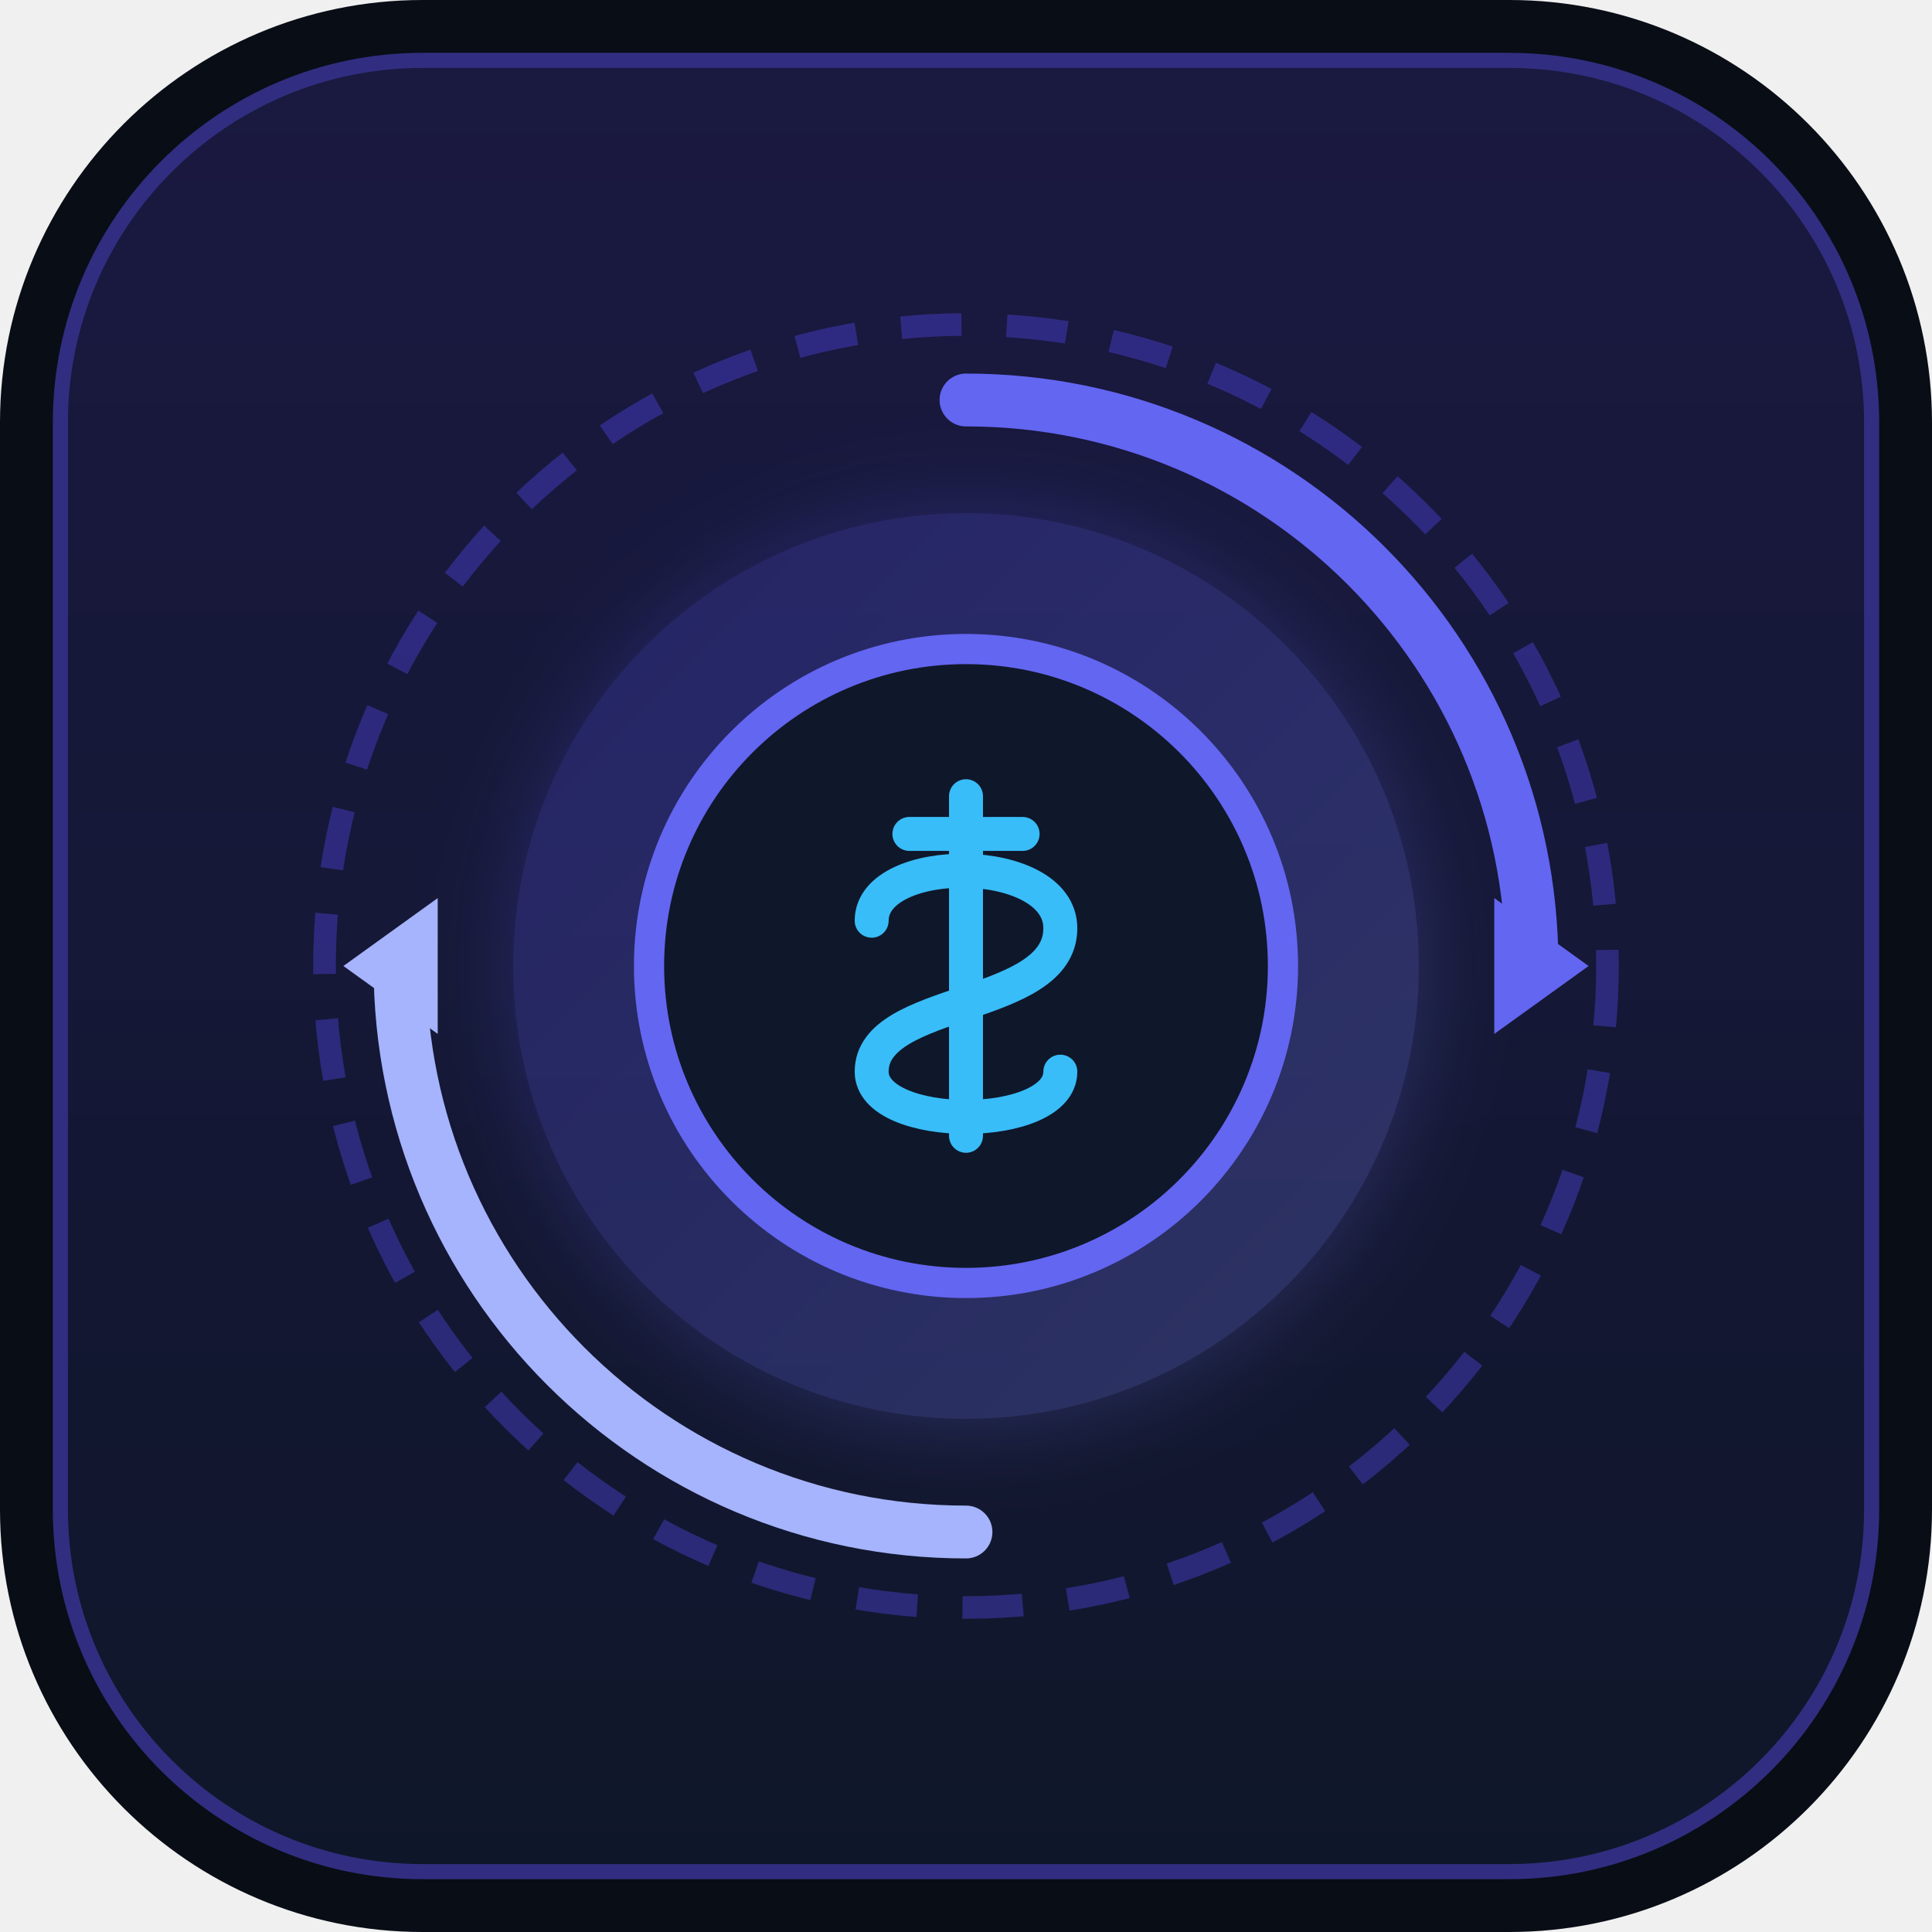
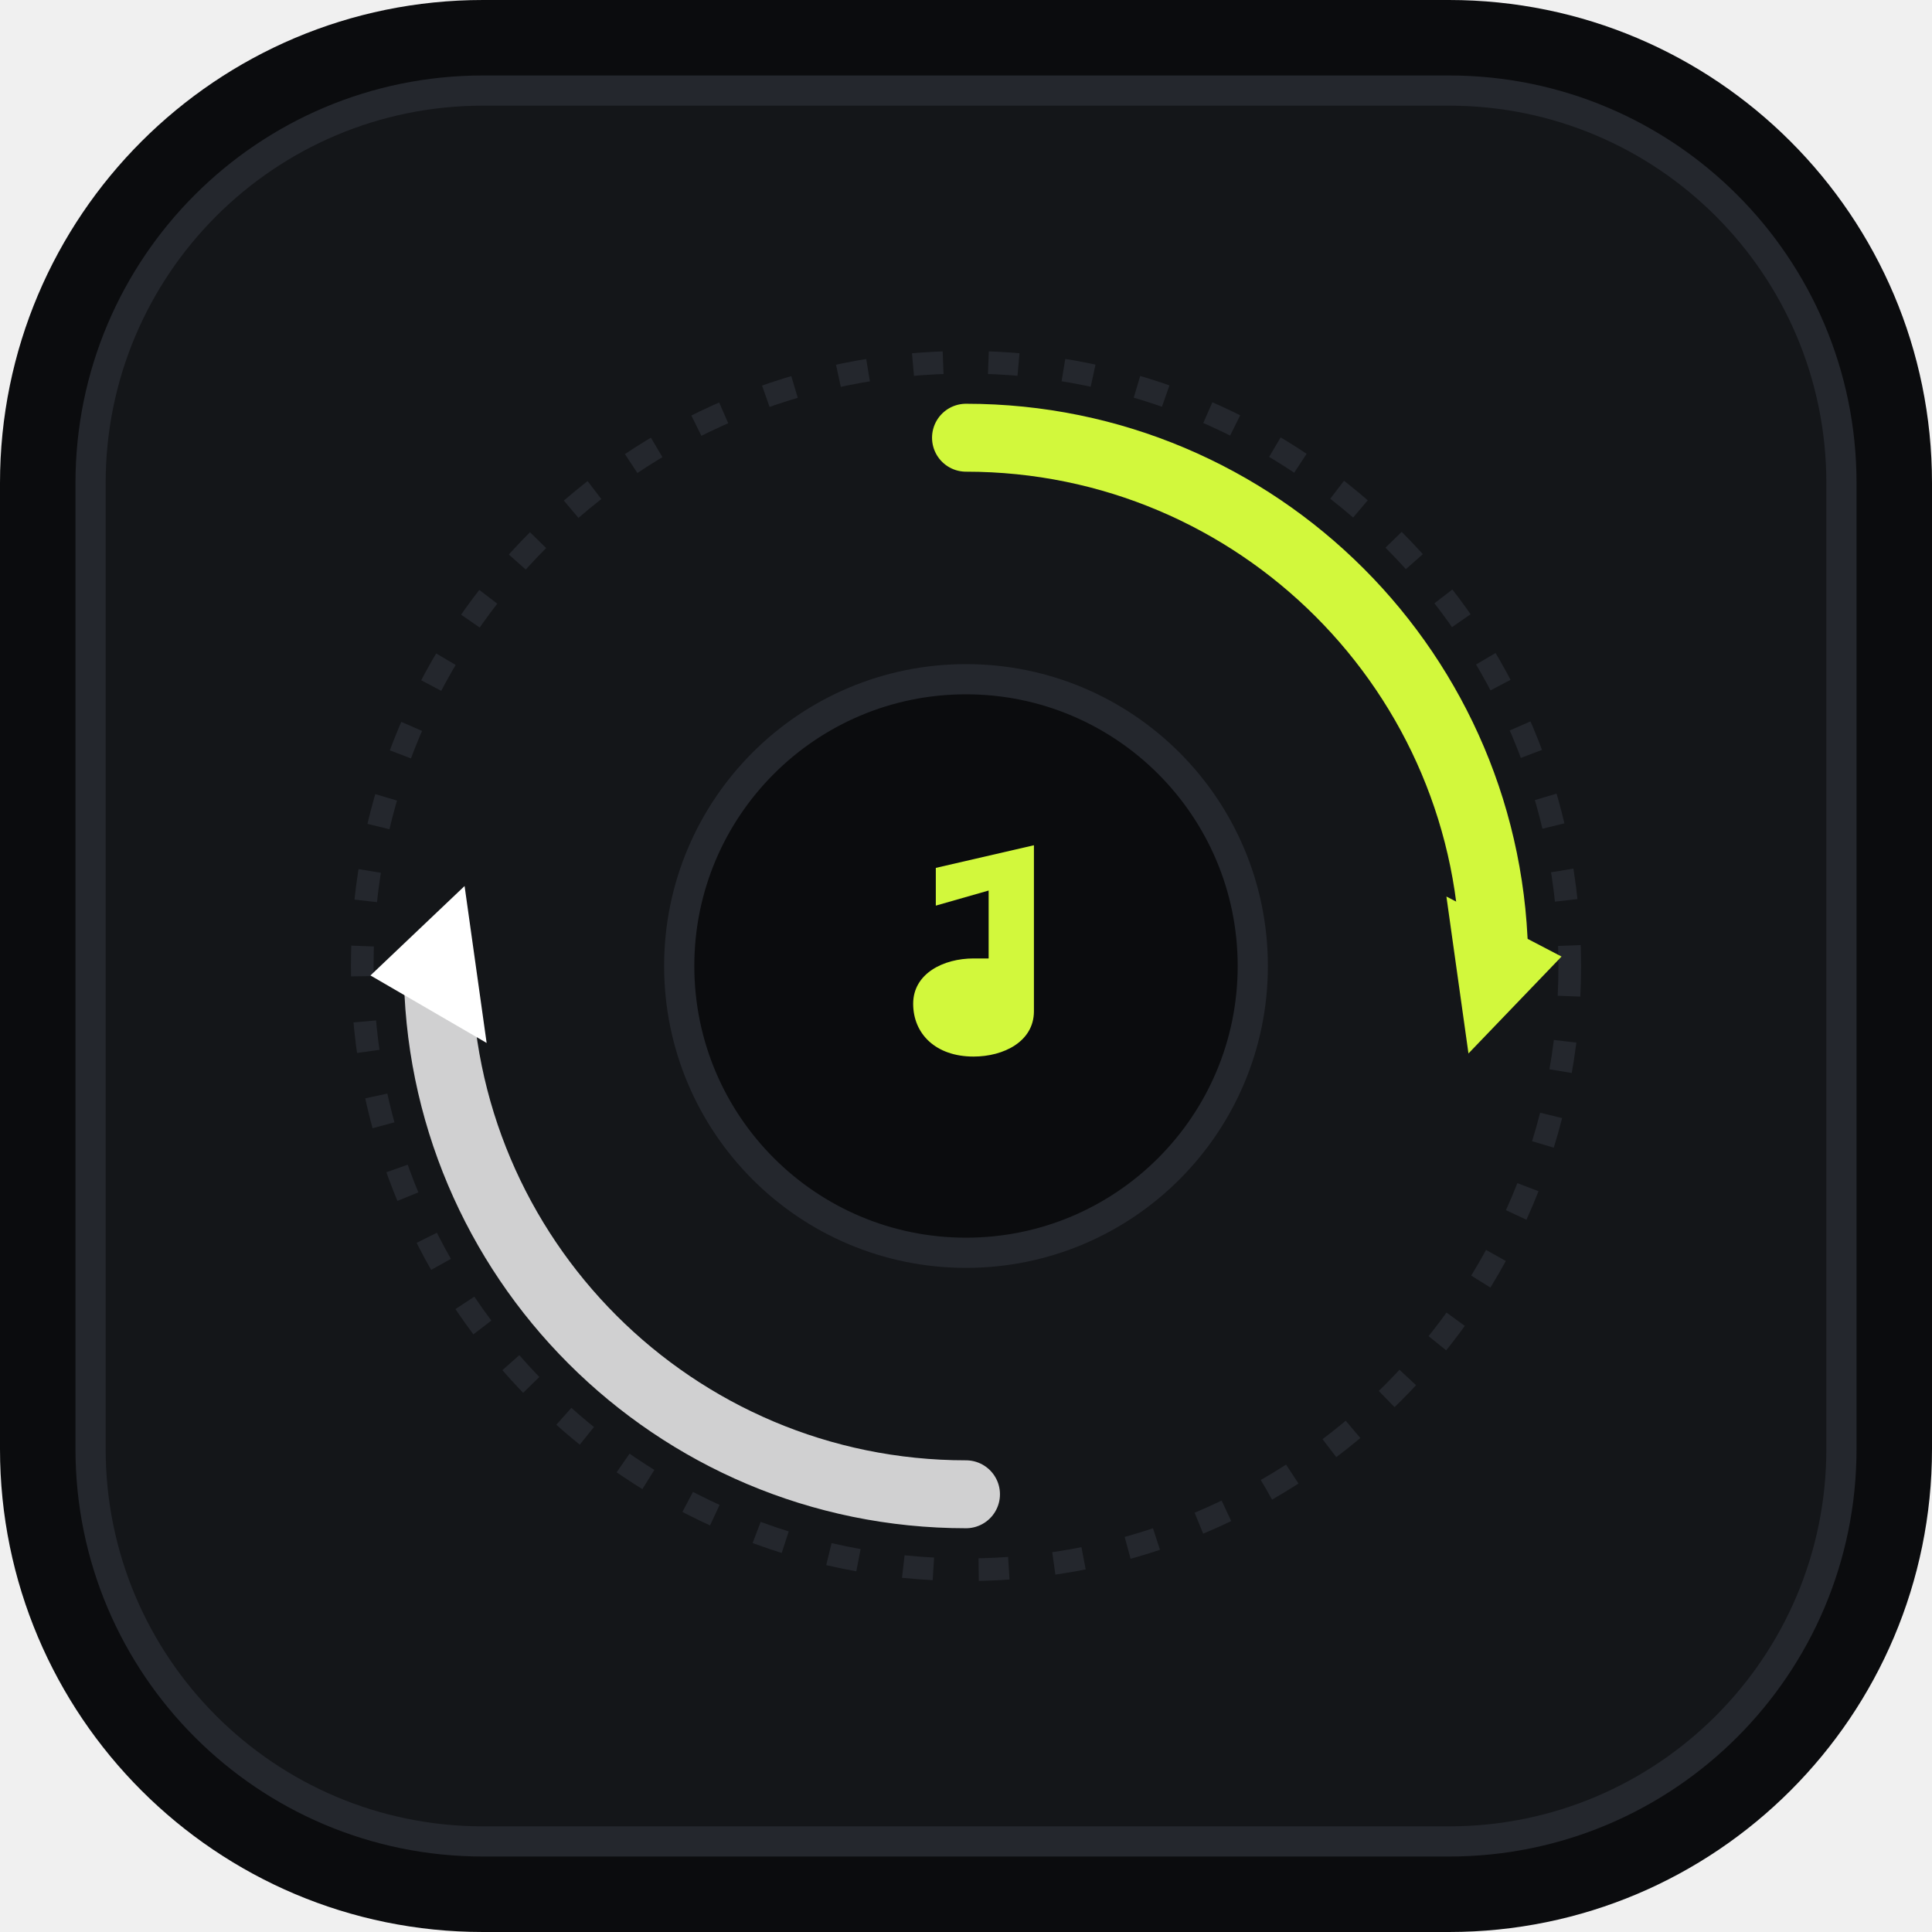
<svg xmlns="http://www.w3.org/2000/svg" viewBox="0 0 512 512" width="100%" height="100%">
-   <defs>
-     <linearGradient id="bg-grad" x1="0%" y1="0%" x2="100%" y2="100%">
-       <stop offset="0%" stop-color="#4f46e5" />
-       <stop offset="50%" stop-color="#6366f1" />
-       <stop offset="100%" stop-color="#818cf8" />
-     </linearGradient>
-     <linearGradient id="card-grad" x1="0%" y1="0%" x2="0%" y2="100%">
-       <stop offset="0%" stop-color="#1e1b4b" stop-opacity="0.8" />
-       <stop offset="100%" stop-color="#0f172a" stop-opacity="0.95" />
-     </linearGradient>
-     <filter id="glow" x="-20%" y="-20%" width="140%" height="140%">
-       <feGaussianBlur stdDeviation="12" result="blur" />
-       <feComposite in="SourceGraphic" in2="blur" operator="over" />
-     </filter>
-   </defs>
-   <rect width="512" height="512" rx="112" fill="#090d16" />
-   <rect x="16" y="16" width="480" height="480" rx="96" fill="url(#card-grad)" stroke="#312e81" stroke-width="4" />
-   <circle cx="256" cy="256" r="170" fill="none" stroke="#4f46e5" stroke-width="6" stroke-dasharray="16 12" opacity="0.4" />
-   <circle cx="256" cy="256" r="120" fill="url(#bg-grad)" filter="url(#glow)" opacity="0.25" />
+   <rect width="512" height="512" rx="128" fill="#0b0c0e" />
+   <rect x="24" y="24" width="464" height="464" rx="104" fill="#141619" stroke="#24272d" stroke-width="8" />
+   <circle cx="256" cy="256" r="160" fill="none" stroke="#24272d" stroke-width="6" stroke-dasharray="8 12" />
  <g transform="translate(256, 256)">
-     <path d="M 0,-150 A 150 150 0 0 1 150,0" fill="none" stroke="#6366f1" stroke-width="14" stroke-linecap="round" />
-     <polygon points="150,-15 168,10 132,10" fill="#6366f1" transform="rotate(90, 150, 0)" />
-     <path d="M 0,150 A 150 150 0 0 1 -150,0" fill="none" stroke="#a5b4fc" stroke-width="14" stroke-linecap="round" />
-     <polygon points="-150,15 -132,-10 -168,-10" fill="#a5b4fc" transform="rotate(90, -150, 0)" />
-     <circle cx="0" cy="0" r="84" fill="#0f172a" stroke="#6366f1" stroke-width="8" />
-     <path d="M-15,-35 L15,-35 M0,-45 L0,45 M-25,-12 C-25,-30 25,-30 25,-10 C25,12 -25,8 -25,28 C-25,44 25,44 25,28" fill="none" stroke="#38bdf8" stroke-width="9" stroke-linecap="round" stroke-linejoin="round" />
+     <path d="M 0,-140 A 140 140 0 0 1 140,0" fill="none" stroke="#d2f83c" stroke-width="18" stroke-linecap="round" />
+     <polygon points="140,-18 162,10 120,10" fill="#d2f83c" transform="rotate(82, 140, 0)" />
+     <path d="M 0,140 A 140 140 0 0 1 -140,0" fill="none" stroke="#ffffff" stroke-width="18" stroke-linecap="round" opacity="0.8" />
+     <polygon points="-140,18 -118,-10 -160,-10" fill="#ffffff" transform="rotate(82, -140, 0)" />
+     <circle cx="0" cy="0" r="76" fill="#0b0c0e" stroke="#24272d" stroke-width="8" />
+     <path d="M-8,-26 L18,-32 L18,12 C18,20 10,24 2,24 C-8,24 -14,18 -14,10 C-14,2 -6,-2 2,-2 L6,-2 L6,-20 L-8,-16 Z" fill="#d2f83c" />
  </g>
</svg>
